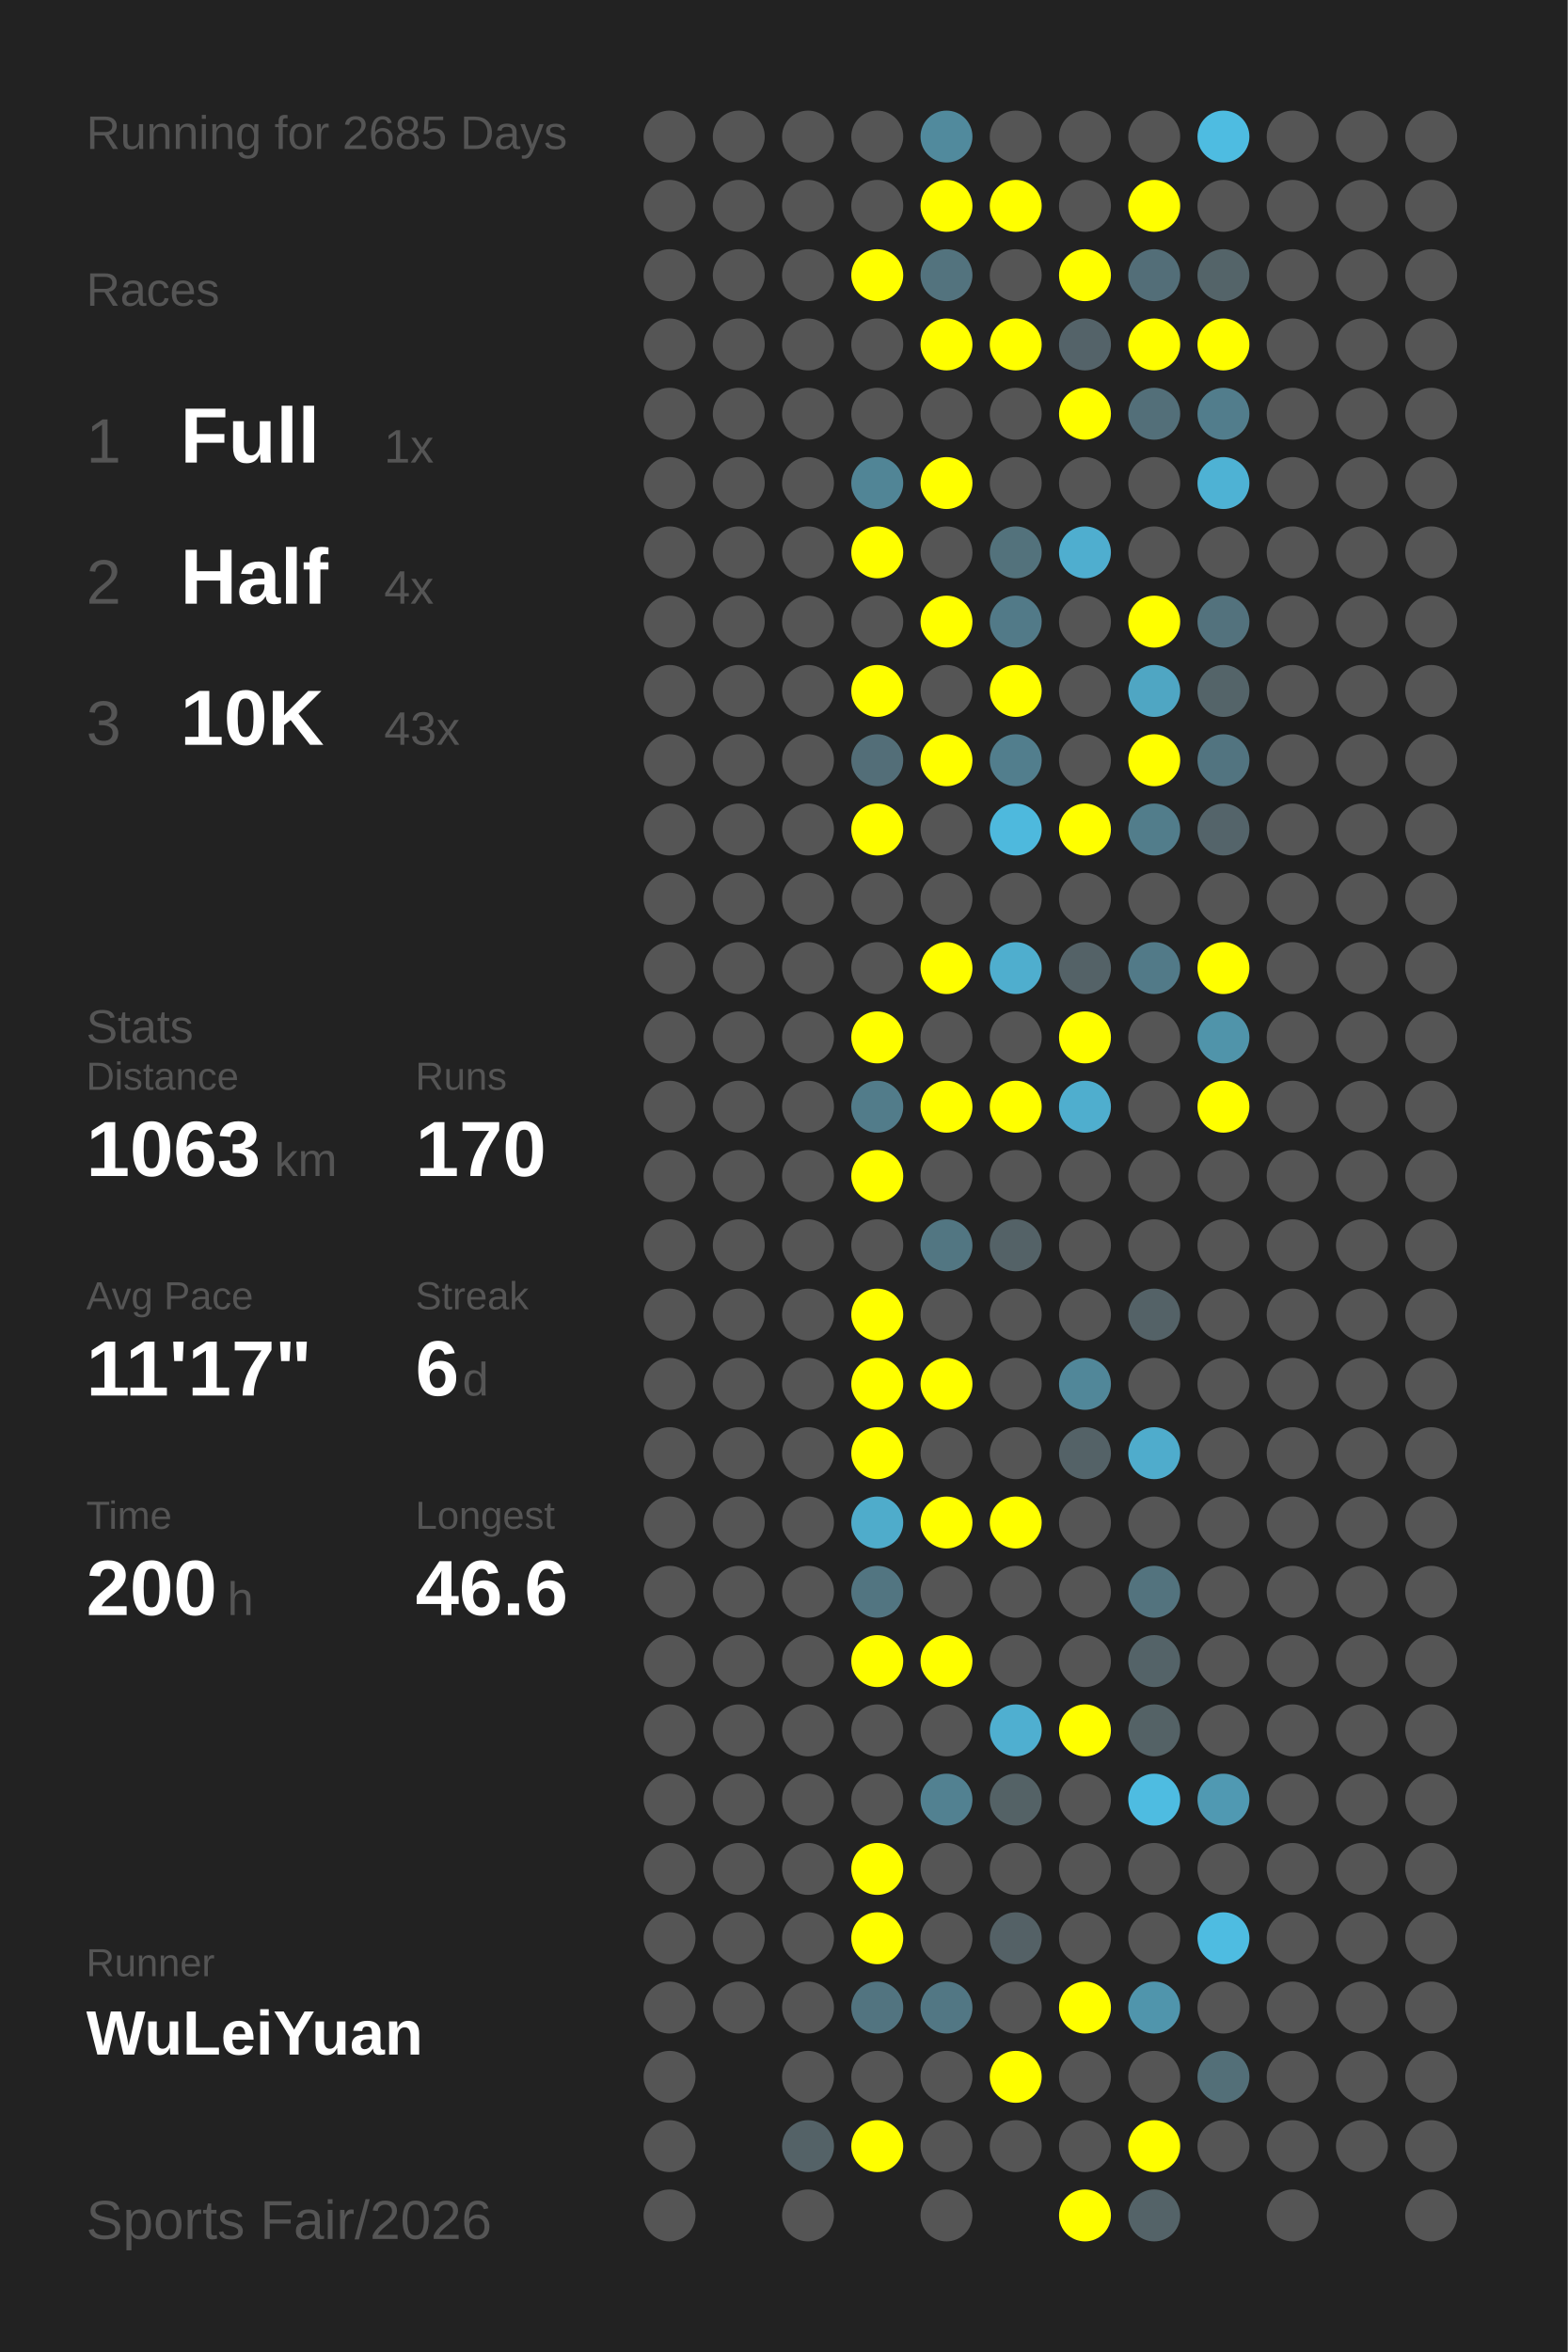
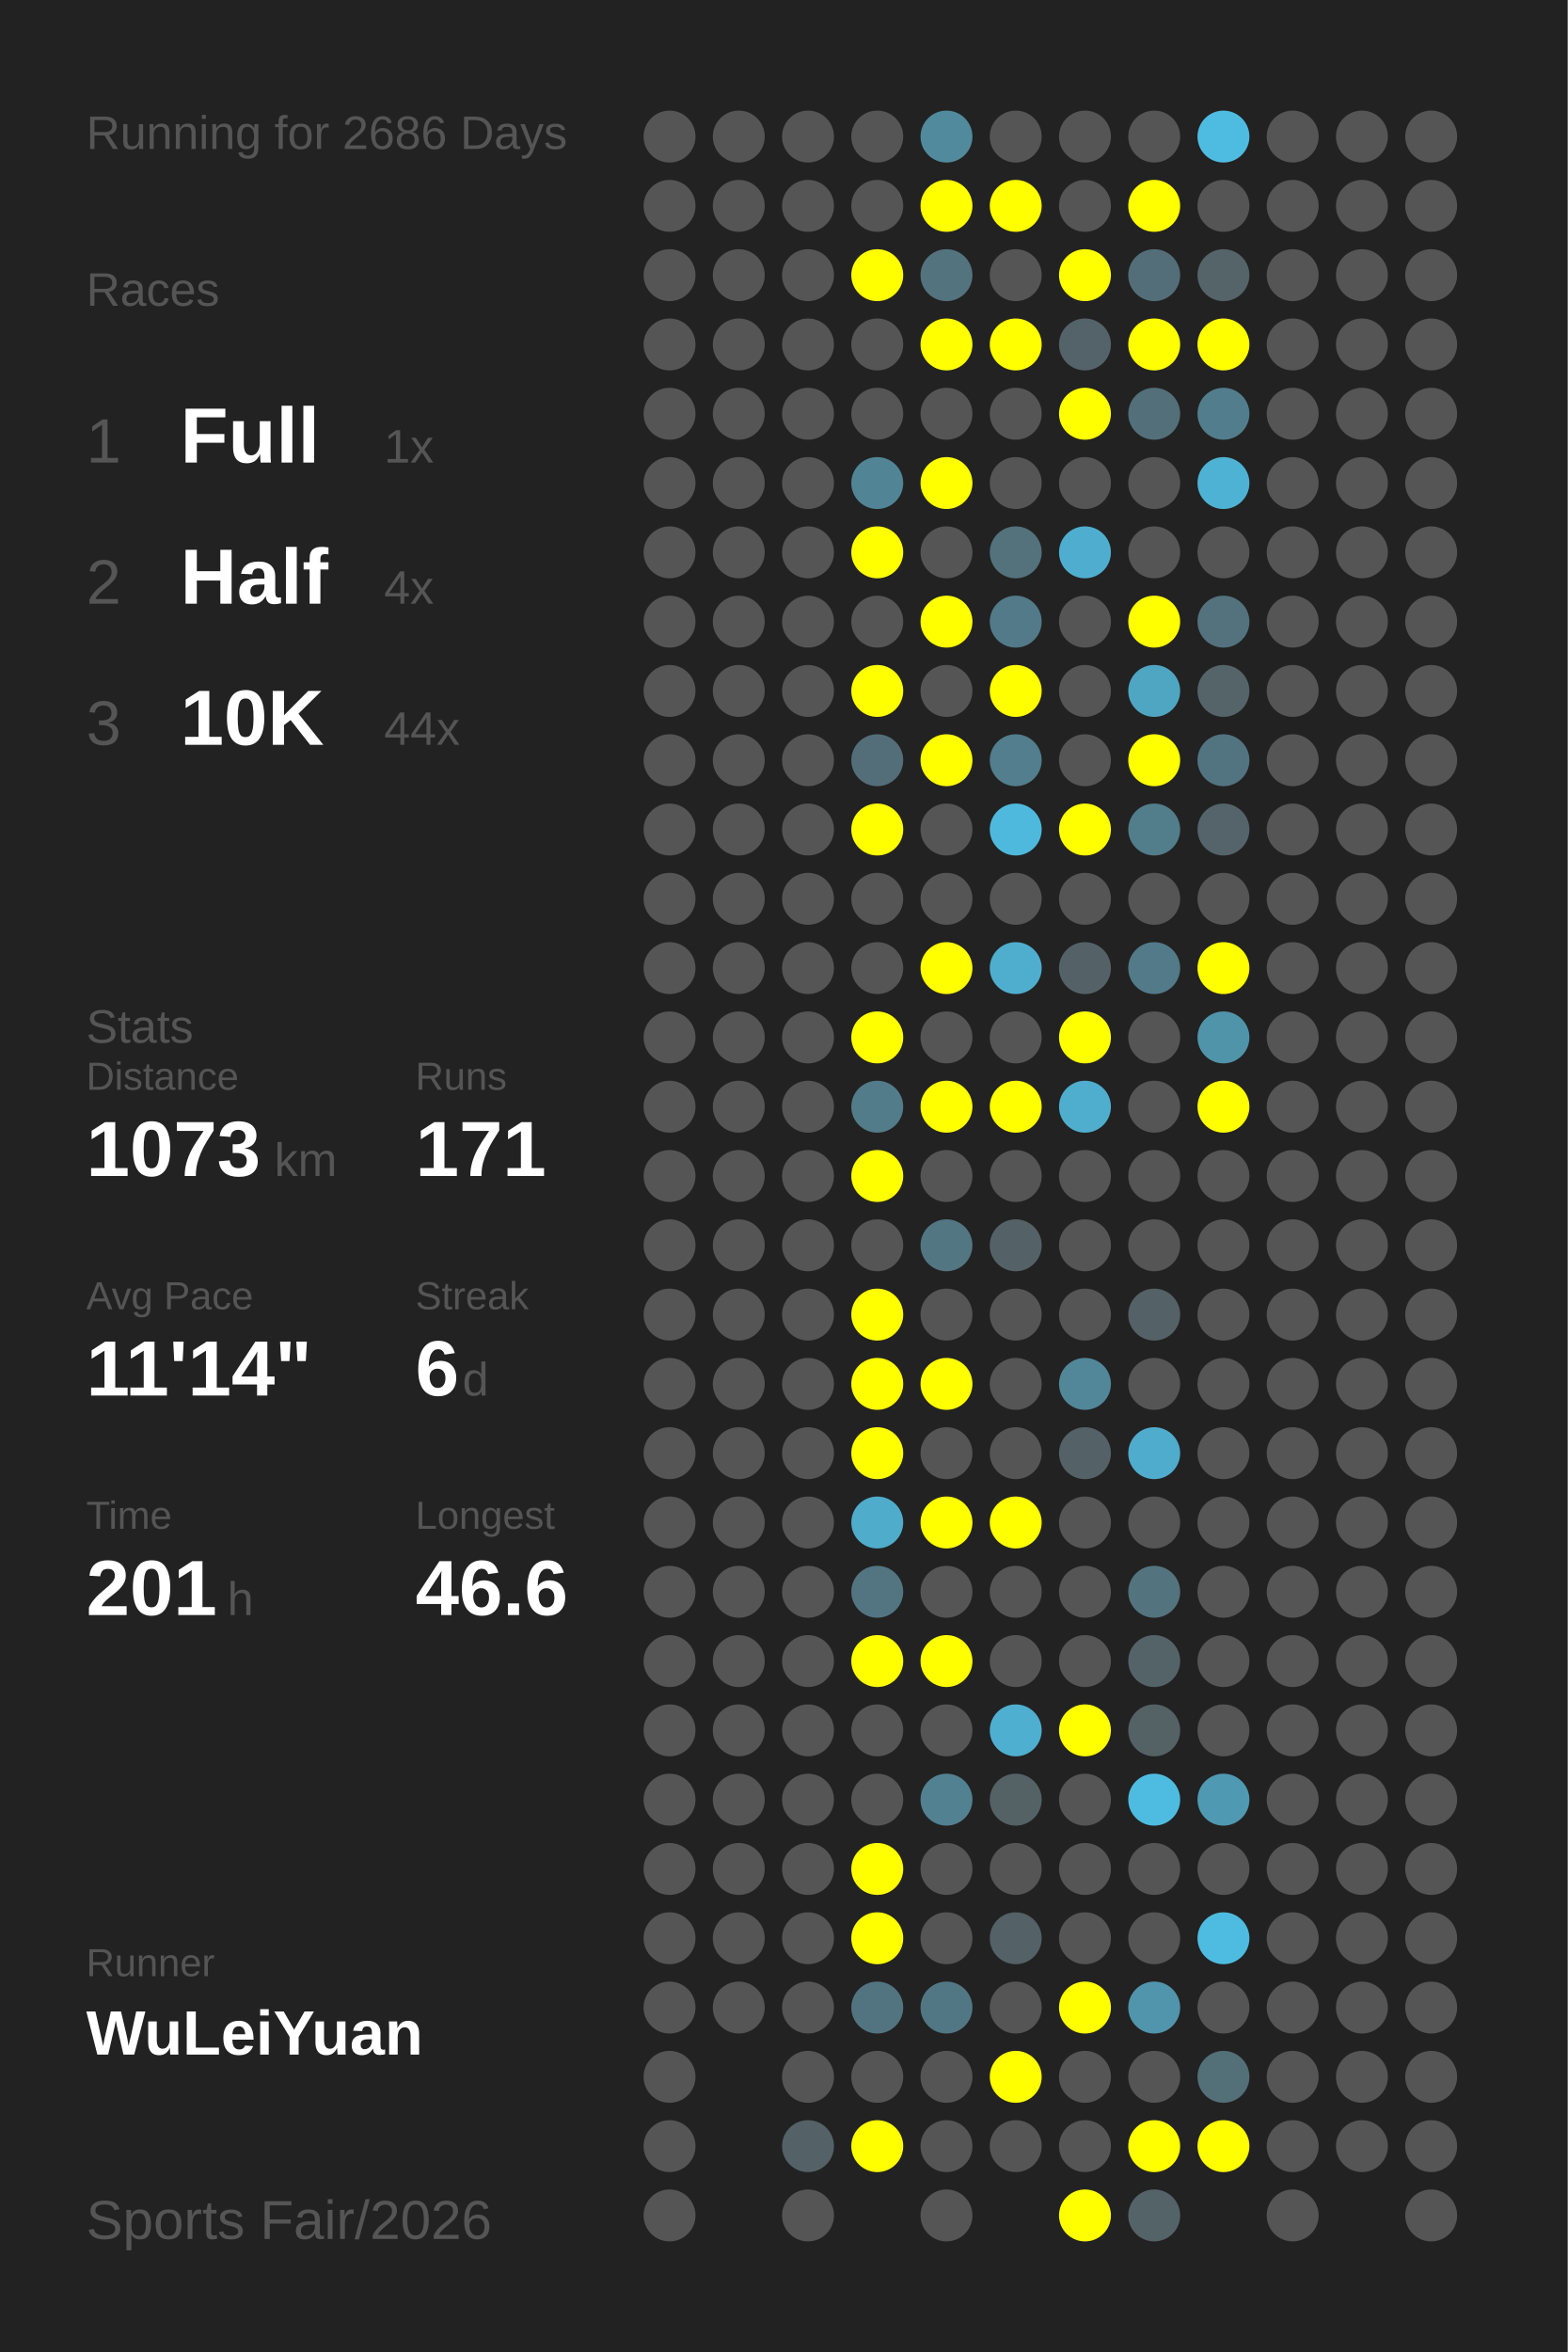
<svg xmlns="http://www.w3.org/2000/svg" baseProfile="full" height="300mm" version="1.1" viewBox="0,0,200,300" width="200mm">
  <defs />
  <rect fill="#222222" height="300" width="200" x="0" y="0" />
-   <text fill="#555555" style="font-size:6px; font-family:Arial;" x="11" y="19">Running for 2685 Days</text>
+   <text fill="#555555" style="font-size:6px; font-family:Arial;" x="11" y="19">Running for 2686 Days</text>
  <text fill="#555555" style="font-size:6px; font-family:Arial;" x="11" y="39">Races</text>
  <text fill="#555555" style="font-size:8px; font-family:Arial;" x="11" y="59">1</text>
  <text fill="#FFFFFF" style="font-size:10px; font-family:Arial; font-weight:bold;" x="23" y="59">Full</text>
  <text fill="#555555" style="font-size:6px; font-family:Arial;" x="49" y="59">1x</text>
  <text fill="#555555" style="font-size:8px; font-family:Arial;" x="11" y="77">2</text>
  <text fill="#FFFFFF" style="font-size:10px; font-family:Arial; font-weight:bold;" x="23" y="77">Half</text>
  <text fill="#555555" style="font-size:6px; font-family:Arial;" x="49" y="77">4x</text>
  <text fill="#555555" style="font-size:8px; font-family:Arial;" x="11" y="95">3</text>
  <text fill="#FFFFFF" style="font-size:10px; font-family:Arial; font-weight:bold;" x="23" y="95">10K</text>
-   <text fill="#555555" style="font-size:6px; font-family:Arial;" x="49" y="95">43x</text>
+   <text fill="#555555" style="font-size:6px; font-family:Arial;" x="49" y="95">44x</text>
  <text fill="#555555" style="font-size:6px; font-family:Arial;" x="11" y="133">Stats</text>
  <text fill="#555555" style="font-size:5px; font-family:Arial;" x="11" y="139">Distance</text>
-   <text fill="#FFFFFF" style="font-size:10px; font-family:Arial; font-weight:bold;" x="11" y="150">1063</text>
+   <text fill="#FFFFFF" style="font-size:10px; font-family:Arial; font-weight:bold;" x="11" y="150">1073</text>
  <text fill="#555555" style="font-size:6px; font-family:Arial;" x="35" y="150">km</text>
  <text fill="#555555" style="font-size:5px; font-family:Arial;" x="53" y="139">Runs</text>
-   <text fill="#FFFFFF" style="font-size:10px; font-family:Arial; font-weight:bold;" x="53" y="150">170</text>
+   <text fill="#FFFFFF" style="font-size:10px; font-family:Arial; font-weight:bold;" x="53" y="150">171</text>
  <text fill="#555555" style="font-size:5px; font-family:Arial;" x="11" y="167">Avg Pace</text>
-   <text fill="#FFFFFF" style="font-size:10px; font-family:Arial; font-weight:bold;" x="11" y="178">11'17"</text>
+   <text fill="#FFFFFF" style="font-size:10px; font-family:Arial; font-weight:bold;" x="11" y="178">11'14"</text>
  <text fill="#555555" style="font-size:5px; font-family:Arial;" x="53" y="167">Streak</text>
  <text fill="#FFFFFF" style="font-size:10px; font-family:Arial; font-weight:bold;" x="53" y="178">6</text>
  <text fill="#555555" style="font-size:6px; font-family:Arial;" x="59" y="178">d</text>
  <text fill="#555555" style="font-size:5px; font-family:Arial;" x="11" y="195">Time</text>
-   <text fill="#FFFFFF" style="font-size:10px; font-family:Arial; font-weight:bold;" x="11" y="206">200</text>
+   <text fill="#FFFFFF" style="font-size:10px; font-family:Arial; font-weight:bold;" x="11" y="206">201</text>
  <text fill="#555555" style="font-size:6px; font-family:Arial;" x="29" y="206">h</text>
  <text fill="#555555" style="font-size:5px; font-family:Arial;" x="53" y="195">Longest</text>
  <text fill="#FFFFFF" style="font-size:10px; font-family:Arial; font-weight:bold;" x="53" y="206">46.6</text>
  <text fill="#555555" style="font-size:5px; font-family:Arial;" x="11" y="252.065">Runner</text>
  <text fill="#FFFFFF" style="font-size:8px; font-family:Arial; font-weight:bold;" x="11" y="262.065">WuLeiYuan</text>
  <text fill="#555555" style="font-size:7px; font-family:Arial;" x="11" y="285.581">Sports Fair/2026</text>
  <circle cx="85.417" cy="17.419" fill="#555555" r="3.312" />
  <circle cx="85.417" cy="26.258" fill="#555555" r="3.312" />
  <circle cx="85.417" cy="35.097" fill="#555555" r="3.312" />
  <circle cx="85.417" cy="43.935" fill="#555555" r="3.312" />
  <circle cx="85.417" cy="52.774" fill="#555555" r="3.312" />
  <circle cx="85.417" cy="61.613" fill="#555555" r="3.312" />
  <circle cx="85.417" cy="70.452" fill="#555555" r="3.312" />
  <circle cx="85.417" cy="79.29" fill="#555555" r="3.312" />
  <circle cx="85.417" cy="88.129" fill="#555555" r="3.312" />
  <circle cx="85.417" cy="96.968" fill="#555555" r="3.312" />
  <circle cx="85.417" cy="105.806" fill="#555555" r="3.312" />
  <circle cx="85.417" cy="114.645" fill="#555555" r="3.312" />
  <circle cx="85.417" cy="123.484" fill="#555555" r="3.312" />
  <circle cx="85.417" cy="132.323" fill="#555555" r="3.312" />
  <circle cx="85.417" cy="141.161" fill="#555555" r="3.312" />
  <circle cx="85.417" cy="150" fill="#555555" r="3.312" />
  <circle cx="85.417" cy="158.839" fill="#555555" r="3.312" />
  <circle cx="85.417" cy="167.677" fill="#555555" r="3.312" />
  <circle cx="85.417" cy="176.516" fill="#555555" r="3.312" />
  <circle cx="85.417" cy="185.355" fill="#555555" r="3.312" />
  <circle cx="85.417" cy="194.194" fill="#555555" r="3.312" />
  <circle cx="85.417" cy="203.032" fill="#555555" r="3.312" />
  <circle cx="85.417" cy="211.871" fill="#555555" r="3.312" />
  <circle cx="85.417" cy="220.71" fill="#555555" r="3.312" />
  <circle cx="85.417" cy="229.548" fill="#555555" r="3.312" />
  <circle cx="85.417" cy="238.387" fill="#555555" r="3.312" />
  <circle cx="85.417" cy="247.226" fill="#555555" r="3.312" />
  <circle cx="85.417" cy="256.065" fill="#555555" r="3.312" />
  <circle cx="85.417" cy="264.903" fill="#555555" r="3.312" />
  <circle cx="85.417" cy="273.742" fill="#555555" r="3.312" />
  <circle cx="85.417" cy="282.581" fill="#555555" r="3.312" />
  <circle cx="94.25" cy="17.419" fill="#555555" r="3.312" />
  <circle cx="94.25" cy="26.258" fill="#555555" r="3.312" />
  <circle cx="94.25" cy="35.097" fill="#555555" r="3.312" />
  <circle cx="94.25" cy="43.935" fill="#555555" r="3.312" />
  <circle cx="94.25" cy="52.774" fill="#555555" r="3.312" />
  <circle cx="94.25" cy="61.613" fill="#555555" r="3.312" />
  <circle cx="94.25" cy="70.452" fill="#555555" r="3.312" />
  <circle cx="94.25" cy="79.29" fill="#555555" r="3.312" />
  <circle cx="94.25" cy="88.129" fill="#555555" r="3.312" />
  <circle cx="94.25" cy="96.968" fill="#555555" r="3.312" />
  <circle cx="94.25" cy="105.806" fill="#555555" r="3.312" />
  <circle cx="94.25" cy="114.645" fill="#555555" r="3.312" />
  <circle cx="94.25" cy="123.484" fill="#555555" r="3.312" />
  <circle cx="94.25" cy="132.323" fill="#555555" r="3.312" />
  <circle cx="94.25" cy="141.161" fill="#555555" r="3.312" />
  <circle cx="94.25" cy="150" fill="#555555" r="3.312" />
  <circle cx="94.25" cy="158.839" fill="#555555" r="3.312" />
  <circle cx="94.25" cy="167.677" fill="#555555" r="3.312" />
  <circle cx="94.25" cy="176.516" fill="#555555" r="3.312" />
  <circle cx="94.25" cy="185.355" fill="#555555" r="3.312" />
  <circle cx="94.25" cy="194.194" fill="#555555" r="3.312" />
  <circle cx="94.25" cy="203.032" fill="#555555" r="3.312" />
  <circle cx="94.25" cy="211.871" fill="#555555" r="3.312" />
  <circle cx="94.25" cy="220.71" fill="#555555" r="3.312" />
  <circle cx="94.25" cy="229.548" fill="#555555" r="3.312" />
  <circle cx="94.25" cy="238.387" fill="#555555" r="3.312" />
  <circle cx="94.25" cy="247.226" fill="#555555" r="3.312" />
  <circle cx="94.25" cy="256.065" fill="#555555" r="3.312" />
  <circle cx="103.083" cy="17.419" fill="#555555" r="3.312" />
  <circle cx="103.083" cy="26.258" fill="#555555" r="3.312" />
  <circle cx="103.083" cy="35.097" fill="#555555" r="3.312" />
  <circle cx="103.083" cy="43.935" fill="#555555" r="3.312" />
  <circle cx="103.083" cy="52.774" fill="#555555" r="3.312" />
  <circle cx="103.083" cy="61.613" fill="#555555" r="3.312" />
  <circle cx="103.083" cy="70.452" fill="#555555" r="3.312" />
  <circle cx="103.083" cy="79.29" fill="#555555" r="3.312" />
  <circle cx="103.083" cy="88.129" fill="#555555" r="3.312" />
  <circle cx="103.083" cy="96.968" fill="#555555" r="3.312" />
  <circle cx="103.083" cy="105.806" fill="#555555" r="3.312" />
  <circle cx="103.083" cy="114.645" fill="#555555" r="3.312" />
  <circle cx="103.083" cy="123.484" fill="#555555" r="3.312" />
  <circle cx="103.083" cy="132.323" fill="#555555" r="3.312" />
  <circle cx="103.083" cy="141.161" fill="#555555" r="3.312" />
  <circle cx="103.083" cy="150" fill="#555555" r="3.312" />
  <circle cx="103.083" cy="158.839" fill="#555555" r="3.312" />
  <circle cx="103.083" cy="167.677" fill="#555555" r="3.312" />
  <circle cx="103.083" cy="176.516" fill="#555555" r="3.312" />
  <circle cx="103.083" cy="185.355" fill="#555555" r="3.312" />
  <circle cx="103.083" cy="194.194" fill="#555555" r="3.312" />
  <circle cx="103.083" cy="203.032" fill="#555555" r="3.312" />
  <circle cx="103.083" cy="211.871" fill="#555555" r="3.312" />
  <circle cx="103.083" cy="220.71" fill="#555555" r="3.312" />
  <circle cx="103.083" cy="229.548" fill="#555555" r="3.312" />
  <circle cx="103.083" cy="238.387" fill="#555555" r="3.312" />
  <circle cx="103.083" cy="247.226" fill="#555555" r="3.312" />
  <circle cx="103.083" cy="256.065" fill="#555555" r="3.312" />
  <circle cx="103.083" cy="264.903" fill="#555555" r="3.312" />
  <circle cx="103.083" cy="273.742" fill="#546267" r="3.312" />
  <circle cx="103.083" cy="282.581" fill="#555555" r="3.312" />
  <circle cx="111.917" cy="17.419" fill="#555555" r="3.312" />
  <circle cx="111.917" cy="26.258" fill="#555555" r="3.312" />
  <circle cx="111.917" cy="35.097" fill="#FFFF00" r="3.312" />
  <circle cx="111.917" cy="43.935" fill="#555555" r="3.312" />
  <circle cx="111.917" cy="52.774" fill="#555555" r="3.312" />
  <circle cx="111.917" cy="61.613" fill="#518596" r="3.312" />
  <circle cx="111.917" cy="70.452" fill="#FFFF00" r="3.312" />
  <circle cx="111.917" cy="79.29" fill="#555555" r="3.312" />
  <circle cx="111.917" cy="88.129" fill="#FFFF00" r="3.312" />
  <circle cx="111.917" cy="96.968" fill="#536e78" r="3.312" />
  <circle cx="111.917" cy="105.806" fill="#FFFF00" r="3.312" />
  <circle cx="111.917" cy="114.645" fill="#555555" r="3.312" />
  <circle cx="111.917" cy="123.484" fill="#555555" r="3.312" />
  <circle cx="111.917" cy="132.323" fill="#FFFF00" r="3.312" />
  <circle cx="111.917" cy="141.161" fill="#527c8a" r="3.312" />
  <circle cx="111.917" cy="150" fill="#FFFF00" r="3.312" />
  <circle cx="111.917" cy="158.839" fill="#555555" r="3.312" />
  <circle cx="111.917" cy="167.677" fill="#FFFF00" r="3.312" />
  <circle cx="111.917" cy="176.516" fill="#FFFF00" r="3.312" />
  <circle cx="111.917" cy="185.355" fill="#FFFF00" r="3.312" />
  <circle cx="111.917" cy="194.194" fill="#4faccb" r="3.312" />
  <circle cx="111.917" cy="203.032" fill="#527581" r="3.312" />
  <circle cx="111.917" cy="211.871" fill="#FFFF00" r="3.312" />
  <circle cx="111.917" cy="220.71" fill="#555555" r="3.312" />
  <circle cx="111.917" cy="229.548" fill="#555555" r="3.312" />
  <circle cx="111.917" cy="238.387" fill="#FFFF00" r="3.312" />
  <circle cx="111.917" cy="247.226" fill="#FFFF00" r="3.312" />
  <circle cx="111.917" cy="256.065" fill="#527480" r="3.312" />
  <circle cx="111.917" cy="264.903" fill="#555555" r="3.312" />
  <circle cx="111.917" cy="273.742" fill="#FFFF00" r="3.312" />
  <circle cx="120.75" cy="17.419" fill="#518a9d" r="3.312" />
  <circle cx="120.75" cy="26.258" fill="#FFFF00" r="3.312" />
  <circle cx="120.75" cy="35.097" fill="#53737e" r="3.312" />
  <circle cx="120.75" cy="43.935" fill="#FFFF00" r="3.312" />
  <circle cx="120.75" cy="52.774" fill="#555555" r="3.312" />
  <circle cx="120.75" cy="61.613" fill="#FFFF00" r="3.312" />
  <circle cx="120.75" cy="70.452" fill="#555555" r="3.312" />
  <circle cx="120.75" cy="79.29" fill="#FFFF00" r="3.312" />
  <circle cx="120.75" cy="88.129" fill="#555555" r="3.312" />
  <circle cx="120.75" cy="96.968" fill="#FFFF00" r="3.312" />
  <circle cx="120.75" cy="105.806" fill="#555555" r="3.312" />
  <circle cx="120.75" cy="114.645" fill="#555555" r="3.312" />
  <circle cx="120.75" cy="123.484" fill="#FFFF00" r="3.312" />
  <circle cx="120.75" cy="132.323" fill="#555555" r="3.312" />
  <circle cx="120.75" cy="141.161" fill="#FFFF00" r="3.312" />
  <circle cx="120.75" cy="150" fill="#555555" r="3.312" />
  <circle cx="120.75" cy="158.839" fill="#527682" r="3.312" />
  <circle cx="120.75" cy="167.677" fill="#555555" r="3.312" />
  <circle cx="120.75" cy="176.516" fill="#FFFF00" r="3.312" />
  <circle cx="120.75" cy="185.355" fill="#555555" r="3.312" />
  <circle cx="120.75" cy="194.194" fill="#FFFF00" r="3.312" />
  <circle cx="120.75" cy="203.032" fill="#555555" r="3.312" />
  <circle cx="120.75" cy="211.871" fill="#FFFF00" r="3.312" />
  <circle cx="120.75" cy="220.71" fill="#555555" r="3.312" />
  <circle cx="120.75" cy="229.548" fill="#528191" r="3.312" />
  <circle cx="120.75" cy="238.387" fill="#555555" r="3.312" />
  <circle cx="120.75" cy="247.226" fill="#555555" r="3.312" />
  <circle cx="120.75" cy="256.065" fill="#527784" r="3.312" />
  <circle cx="120.75" cy="264.903" fill="#555555" r="3.312" />
  <circle cx="120.75" cy="273.742" fill="#555555" r="3.312" />
  <circle cx="120.75" cy="282.581" fill="#555555" r="3.312" />
  <circle cx="129.583" cy="17.419" fill="#555555" r="3.312" />
  <circle cx="129.583" cy="26.258" fill="#FFFF00" r="3.312" />
  <circle cx="129.583" cy="35.097" fill="#555555" r="3.312" />
  <circle cx="129.583" cy="43.935" fill="#FFFF00" r="3.312" />
  <circle cx="129.583" cy="52.774" fill="#555555" r="3.312" />
  <circle cx="129.583" cy="61.613" fill="#555555" r="3.312" />
  <circle cx="129.583" cy="70.452" fill="#53727c" r="3.312" />
  <circle cx="129.583" cy="79.29" fill="#527a88" r="3.312" />
  <circle cx="129.583" cy="88.129" fill="#FFFF00" r="3.312" />
  <circle cx="129.583" cy="96.968" fill="#527e8d" r="3.312" />
  <circle cx="129.583" cy="105.806" fill="#4eb9dd" r="3.312" />
  <circle cx="129.583" cy="114.645" fill="#555555" r="3.312" />
  <circle cx="129.583" cy="123.484" fill="#4faece" r="3.312" />
  <circle cx="129.583" cy="132.323" fill="#555555" r="3.312" />
  <circle cx="129.583" cy="141.161" fill="#FFFF00" r="3.312" />
  <circle cx="129.583" cy="150" fill="#555555" r="3.312" />
  <circle cx="129.583" cy="158.839" fill="#546267" r="3.312" />
  <circle cx="129.583" cy="167.677" fill="#555555" r="3.312" />
  <circle cx="129.583" cy="176.516" fill="#555555" r="3.312" />
  <circle cx="129.583" cy="185.355" fill="#555555" r="3.312" />
  <circle cx="129.583" cy="194.194" fill="#FFFF00" r="3.312" />
  <circle cx="129.583" cy="203.032" fill="#555555" r="3.312" />
  <circle cx="129.583" cy="211.871" fill="#555555" r="3.312" />
  <circle cx="129.583" cy="220.71" fill="#4fafd0" r="3.312" />
  <circle cx="129.583" cy="229.548" fill="#546266" r="3.312" />
  <circle cx="129.583" cy="238.387" fill="#555555" r="3.312" />
  <circle cx="129.583" cy="247.226" fill="#546166" r="3.312" />
  <circle cx="129.583" cy="256.065" fill="#555555" r="3.312" />
  <circle cx="129.583" cy="264.903" fill="#FFFF00" r="3.312" />
  <circle cx="129.583" cy="273.742" fill="#555555" r="3.312" />
  <circle cx="138.417" cy="17.419" fill="#555555" r="3.312" />
  <circle cx="138.417" cy="26.258" fill="#555555" r="3.312" />
  <circle cx="138.417" cy="35.097" fill="#FFFF00" r="3.312" />
  <circle cx="138.417" cy="43.935" fill="#546369" r="3.312" />
  <circle cx="138.417" cy="52.774" fill="#FFFF00" r="3.312" />
  <circle cx="138.417" cy="61.613" fill="#555555" r="3.312" />
  <circle cx="138.417" cy="70.452" fill="#4faecf" r="3.312" />
  <circle cx="138.417" cy="79.29" fill="#555555" r="3.312" />
  <circle cx="138.417" cy="88.129" fill="#555555" r="3.312" />
  <circle cx="138.417" cy="96.968" fill="#555555" r="3.312" />
  <circle cx="138.417" cy="105.806" fill="#FFFF00" r="3.312" />
  <circle cx="138.417" cy="114.645" fill="#555555" r="3.312" />
  <circle cx="138.417" cy="123.484" fill="#546267" r="3.312" />
  <circle cx="138.417" cy="132.323" fill="#FFFF00" r="3.312" />
  <circle cx="138.417" cy="141.161" fill="#4faece" r="3.312" />
  <circle cx="138.417" cy="150" fill="#555555" r="3.312" />
  <circle cx="138.417" cy="158.839" fill="#555555" r="3.312" />
  <circle cx="138.417" cy="167.677" fill="#555555" r="3.312" />
  <circle cx="138.417" cy="176.516" fill="#518799" r="3.312" />
  <circle cx="138.417" cy="185.355" fill="#546267" r="3.312" />
  <circle cx="138.417" cy="194.194" fill="#555555" r="3.312" />
  <circle cx="138.417" cy="203.032" fill="#555555" r="3.312" />
  <circle cx="138.417" cy="211.871" fill="#555555" r="3.312" />
  <circle cx="138.417" cy="220.71" fill="#FFFF00" r="3.312" />
  <circle cx="138.417" cy="229.548" fill="#555555" r="3.312" />
  <circle cx="138.417" cy="238.387" fill="#555555" r="3.312" />
  <circle cx="138.417" cy="247.226" fill="#555555" r="3.312" />
  <circle cx="138.417" cy="256.065" fill="#FFFF00" r="3.312" />
  <circle cx="138.417" cy="264.903" fill="#555555" r="3.312" />
  <circle cx="138.417" cy="273.742" fill="#555555" r="3.312" />
  <circle cx="138.417" cy="282.581" fill="#FFFF00" r="3.312" />
  <circle cx="147.25" cy="17.419" fill="#555555" r="3.312" />
  <circle cx="147.25" cy="26.258" fill="#FFFF00" r="3.312" />
  <circle cx="147.25" cy="35.097" fill="#536e78" r="3.312" />
  <circle cx="147.25" cy="43.935" fill="#FFFF00" r="3.312" />
  <circle cx="147.25" cy="52.774" fill="#536f79" r="3.312" />
  <circle cx="147.25" cy="61.613" fill="#555555" r="3.312" />
  <circle cx="147.25" cy="70.452" fill="#555555" r="3.312" />
  <circle cx="147.25" cy="79.29" fill="#FFFF00" r="3.312" />
  <circle cx="147.25" cy="88.129" fill="#4fa6c3" r="3.312" />
  <circle cx="147.25" cy="96.968" fill="#FFFF00" r="3.312" />
  <circle cx="147.25" cy="105.806" fill="#527d8b" r="3.312" />
  <circle cx="147.25" cy="114.645" fill="#555555" r="3.312" />
  <circle cx="147.25" cy="123.484" fill="#527a88" r="3.312" />
  <circle cx="147.25" cy="132.323" fill="#555555" r="3.312" />
  <circle cx="147.25" cy="141.161" fill="#555555" r="3.312" />
  <circle cx="147.25" cy="150" fill="#555555" r="3.312" />
  <circle cx="147.25" cy="158.839" fill="#555555" r="3.312" />
  <circle cx="147.25" cy="167.677" fill="#546267" r="3.312" />
  <circle cx="147.25" cy="176.516" fill="#555555" r="3.312" />
  <circle cx="147.25" cy="185.355" fill="#4faccc" r="3.312" />
  <circle cx="147.25" cy="194.194" fill="#555555" r="3.312" />
  <circle cx="147.25" cy="203.032" fill="#53737e" r="3.312" />
  <circle cx="147.25" cy="211.871" fill="#546368" r="3.312" />
  <circle cx="147.25" cy="220.71" fill="#546266" r="3.312" />
  <circle cx="147.25" cy="229.548" fill="#4ebce1" r="3.312" />
  <circle cx="147.25" cy="238.387" fill="#555555" r="3.312" />
  <circle cx="147.25" cy="247.226" fill="#555555" r="3.312" />
  <circle cx="147.25" cy="256.065" fill="#5095ac" r="3.312" />
  <circle cx="147.25" cy="264.903" fill="#555555" r="3.312" />
  <circle cx="147.25" cy="273.742" fill="#FFFF00" r="3.312" />
  <circle cx="147.25" cy="282.581" fill="#546368" r="3.312" />
  <circle cx="156.083" cy="17.419" fill="#4ebce1" r="3.312" />
  <circle cx="156.083" cy="26.258" fill="#555555" r="3.312" />
  <circle cx="156.083" cy="35.097" fill="#546469" r="3.312" />
  <circle cx="156.083" cy="43.935" fill="#FFFF00" r="3.312" />
  <circle cx="156.083" cy="52.774" fill="#527d8c" r="3.312" />
  <circle cx="156.083" cy="61.613" fill="#4eb2d4" r="3.312" />
  <circle cx="156.083" cy="70.452" fill="#555555" r="3.312" />
  <circle cx="156.083" cy="79.29" fill="#53727d" r="3.312" />
  <circle cx="156.083" cy="88.129" fill="#546469" r="3.312" />
  <circle cx="156.083" cy="96.968" fill="#527480" r="3.312" />
  <circle cx="156.083" cy="105.806" fill="#54646a" r="3.312" />
  <circle cx="156.083" cy="114.645" fill="#555555" r="3.312" />
  <circle cx="156.083" cy="123.484" fill="#FFFF00" r="3.312" />
  <circle cx="156.083" cy="132.323" fill="#5094aa" r="3.312" />
  <circle cx="156.083" cy="141.161" fill="#FFFF00" r="3.312" />
  <circle cx="156.083" cy="150" fill="#555555" r="3.312" />
  <circle cx="156.083" cy="158.839" fill="#555555" r="3.312" />
  <circle cx="156.083" cy="167.677" fill="#555555" r="3.312" />
  <circle cx="156.083" cy="176.516" fill="#555555" r="3.312" />
  <circle cx="156.083" cy="185.355" fill="#555555" r="3.312" />
  <circle cx="156.083" cy="194.194" fill="#555555" r="3.312" />
  <circle cx="156.083" cy="203.032" fill="#555555" r="3.312" />
  <circle cx="156.083" cy="211.871" fill="#555555" r="3.312" />
  <circle cx="156.083" cy="220.71" fill="#555555" r="3.312" />
  <circle cx="156.083" cy="229.548" fill="#5099b2" r="3.312" />
  <circle cx="156.083" cy="238.387" fill="#555555" r="3.312" />
  <circle cx="156.083" cy="247.226" fill="#4ebce1" r="3.312" />
  <circle cx="156.083" cy="256.065" fill="#555555" r="3.312" />
  <circle cx="156.083" cy="264.903" fill="#536f78" r="3.312" />
-   <circle cx="156.083" cy="273.742" fill="#555555" r="3.312" />
+   <circle cx="156.083" cy="273.742" fill="#FFFF00" r="3.312" />
  <circle cx="164.917" cy="17.419" fill="#555555" r="3.312" />
  <circle cx="164.917" cy="26.258" fill="#555555" r="3.312" />
  <circle cx="164.917" cy="35.097" fill="#555555" r="3.312" />
  <circle cx="164.917" cy="43.935" fill="#555555" r="3.312" />
  <circle cx="164.917" cy="52.774" fill="#555555" r="3.312" />
  <circle cx="164.917" cy="61.613" fill="#555555" r="3.312" />
  <circle cx="164.917" cy="70.452" fill="#555555" r="3.312" />
  <circle cx="164.917" cy="79.29" fill="#555555" r="3.312" />
  <circle cx="164.917" cy="88.129" fill="#555555" r="3.312" />
  <circle cx="164.917" cy="96.968" fill="#555555" r="3.312" />
  <circle cx="164.917" cy="105.806" fill="#555555" r="3.312" />
  <circle cx="164.917" cy="114.645" fill="#555555" r="3.312" />
  <circle cx="164.917" cy="123.484" fill="#555555" r="3.312" />
  <circle cx="164.917" cy="132.323" fill="#555555" r="3.312" />
  <circle cx="164.917" cy="141.161" fill="#555555" r="3.312" />
  <circle cx="164.917" cy="150" fill="#555555" r="3.312" />
  <circle cx="164.917" cy="158.839" fill="#555555" r="3.312" />
  <circle cx="164.917" cy="167.677" fill="#555555" r="3.312" />
  <circle cx="164.917" cy="176.516" fill="#555555" r="3.312" />
  <circle cx="164.917" cy="185.355" fill="#555555" r="3.312" />
  <circle cx="164.917" cy="194.194" fill="#555555" r="3.312" />
  <circle cx="164.917" cy="203.032" fill="#555555" r="3.312" />
  <circle cx="164.917" cy="211.871" fill="#555555" r="3.312" />
  <circle cx="164.917" cy="220.71" fill="#555555" r="3.312" />
  <circle cx="164.917" cy="229.548" fill="#555555" r="3.312" />
  <circle cx="164.917" cy="238.387" fill="#555555" r="3.312" />
  <circle cx="164.917" cy="247.226" fill="#555555" r="3.312" />
  <circle cx="164.917" cy="256.065" fill="#555555" r="3.312" />
  <circle cx="164.917" cy="264.903" fill="#555555" r="3.312" />
  <circle cx="164.917" cy="273.742" fill="#555555" r="3.312" />
  <circle cx="164.917" cy="282.581" fill="#555555" r="3.312" />
  <circle cx="173.75" cy="17.419" fill="#555555" r="3.312" />
  <circle cx="173.75" cy="26.258" fill="#555555" r="3.312" />
  <circle cx="173.75" cy="35.097" fill="#555555" r="3.312" />
  <circle cx="173.75" cy="43.935" fill="#555555" r="3.312" />
  <circle cx="173.75" cy="52.774" fill="#555555" r="3.312" />
  <circle cx="173.75" cy="61.613" fill="#555555" r="3.312" />
  <circle cx="173.75" cy="70.452" fill="#555555" r="3.312" />
  <circle cx="173.75" cy="79.29" fill="#555555" r="3.312" />
  <circle cx="173.75" cy="88.129" fill="#555555" r="3.312" />
  <circle cx="173.75" cy="96.968" fill="#555555" r="3.312" />
  <circle cx="173.75" cy="105.806" fill="#555555" r="3.312" />
  <circle cx="173.75" cy="114.645" fill="#555555" r="3.312" />
  <circle cx="173.75" cy="123.484" fill="#555555" r="3.312" />
  <circle cx="173.75" cy="132.323" fill="#555555" r="3.312" />
  <circle cx="173.75" cy="141.161" fill="#555555" r="3.312" />
  <circle cx="173.75" cy="150" fill="#555555" r="3.312" />
  <circle cx="173.75" cy="158.839" fill="#555555" r="3.312" />
  <circle cx="173.75" cy="167.677" fill="#555555" r="3.312" />
  <circle cx="173.75" cy="176.516" fill="#555555" r="3.312" />
  <circle cx="173.75" cy="185.355" fill="#555555" r="3.312" />
  <circle cx="173.75" cy="194.194" fill="#555555" r="3.312" />
  <circle cx="173.75" cy="203.032" fill="#555555" r="3.312" />
  <circle cx="173.75" cy="211.871" fill="#555555" r="3.312" />
  <circle cx="173.75" cy="220.71" fill="#555555" r="3.312" />
  <circle cx="173.75" cy="229.548" fill="#555555" r="3.312" />
  <circle cx="173.75" cy="238.387" fill="#555555" r="3.312" />
  <circle cx="173.75" cy="247.226" fill="#555555" r="3.312" />
  <circle cx="173.75" cy="256.065" fill="#555555" r="3.312" />
  <circle cx="173.75" cy="264.903" fill="#555555" r="3.312" />
  <circle cx="173.75" cy="273.742" fill="#555555" r="3.312" />
  <circle cx="182.583" cy="17.419" fill="#555555" r="3.312" />
  <circle cx="182.583" cy="26.258" fill="#555555" r="3.312" />
  <circle cx="182.583" cy="35.097" fill="#555555" r="3.312" />
  <circle cx="182.583" cy="43.935" fill="#555555" r="3.312" />
  <circle cx="182.583" cy="52.774" fill="#555555" r="3.312" />
  <circle cx="182.583" cy="61.613" fill="#555555" r="3.312" />
  <circle cx="182.583" cy="70.452" fill="#555555" r="3.312" />
  <circle cx="182.583" cy="79.29" fill="#555555" r="3.312" />
  <circle cx="182.583" cy="88.129" fill="#555555" r="3.312" />
  <circle cx="182.583" cy="96.968" fill="#555555" r="3.312" />
  <circle cx="182.583" cy="105.806" fill="#555555" r="3.312" />
  <circle cx="182.583" cy="114.645" fill="#555555" r="3.312" />
  <circle cx="182.583" cy="123.484" fill="#555555" r="3.312" />
  <circle cx="182.583" cy="132.323" fill="#555555" r="3.312" />
  <circle cx="182.583" cy="141.161" fill="#555555" r="3.312" />
  <circle cx="182.583" cy="150" fill="#555555" r="3.312" />
  <circle cx="182.583" cy="158.839" fill="#555555" r="3.312" />
  <circle cx="182.583" cy="167.677" fill="#555555" r="3.312" />
  <circle cx="182.583" cy="176.516" fill="#555555" r="3.312" />
  <circle cx="182.583" cy="185.355" fill="#555555" r="3.312" />
  <circle cx="182.583" cy="194.194" fill="#555555" r="3.312" />
  <circle cx="182.583" cy="203.032" fill="#555555" r="3.312" />
  <circle cx="182.583" cy="211.871" fill="#555555" r="3.312" />
  <circle cx="182.583" cy="220.71" fill="#555555" r="3.312" />
  <circle cx="182.583" cy="229.548" fill="#555555" r="3.312" />
  <circle cx="182.583" cy="238.387" fill="#555555" r="3.312" />
  <circle cx="182.583" cy="247.226" fill="#555555" r="3.312" />
  <circle cx="182.583" cy="256.065" fill="#555555" r="3.312" />
  <circle cx="182.583" cy="264.903" fill="#555555" r="3.312" />
  <circle cx="182.583" cy="273.742" fill="#555555" r="3.312" />
  <circle cx="182.583" cy="282.581" fill="#555555" r="3.312" />
</svg>
